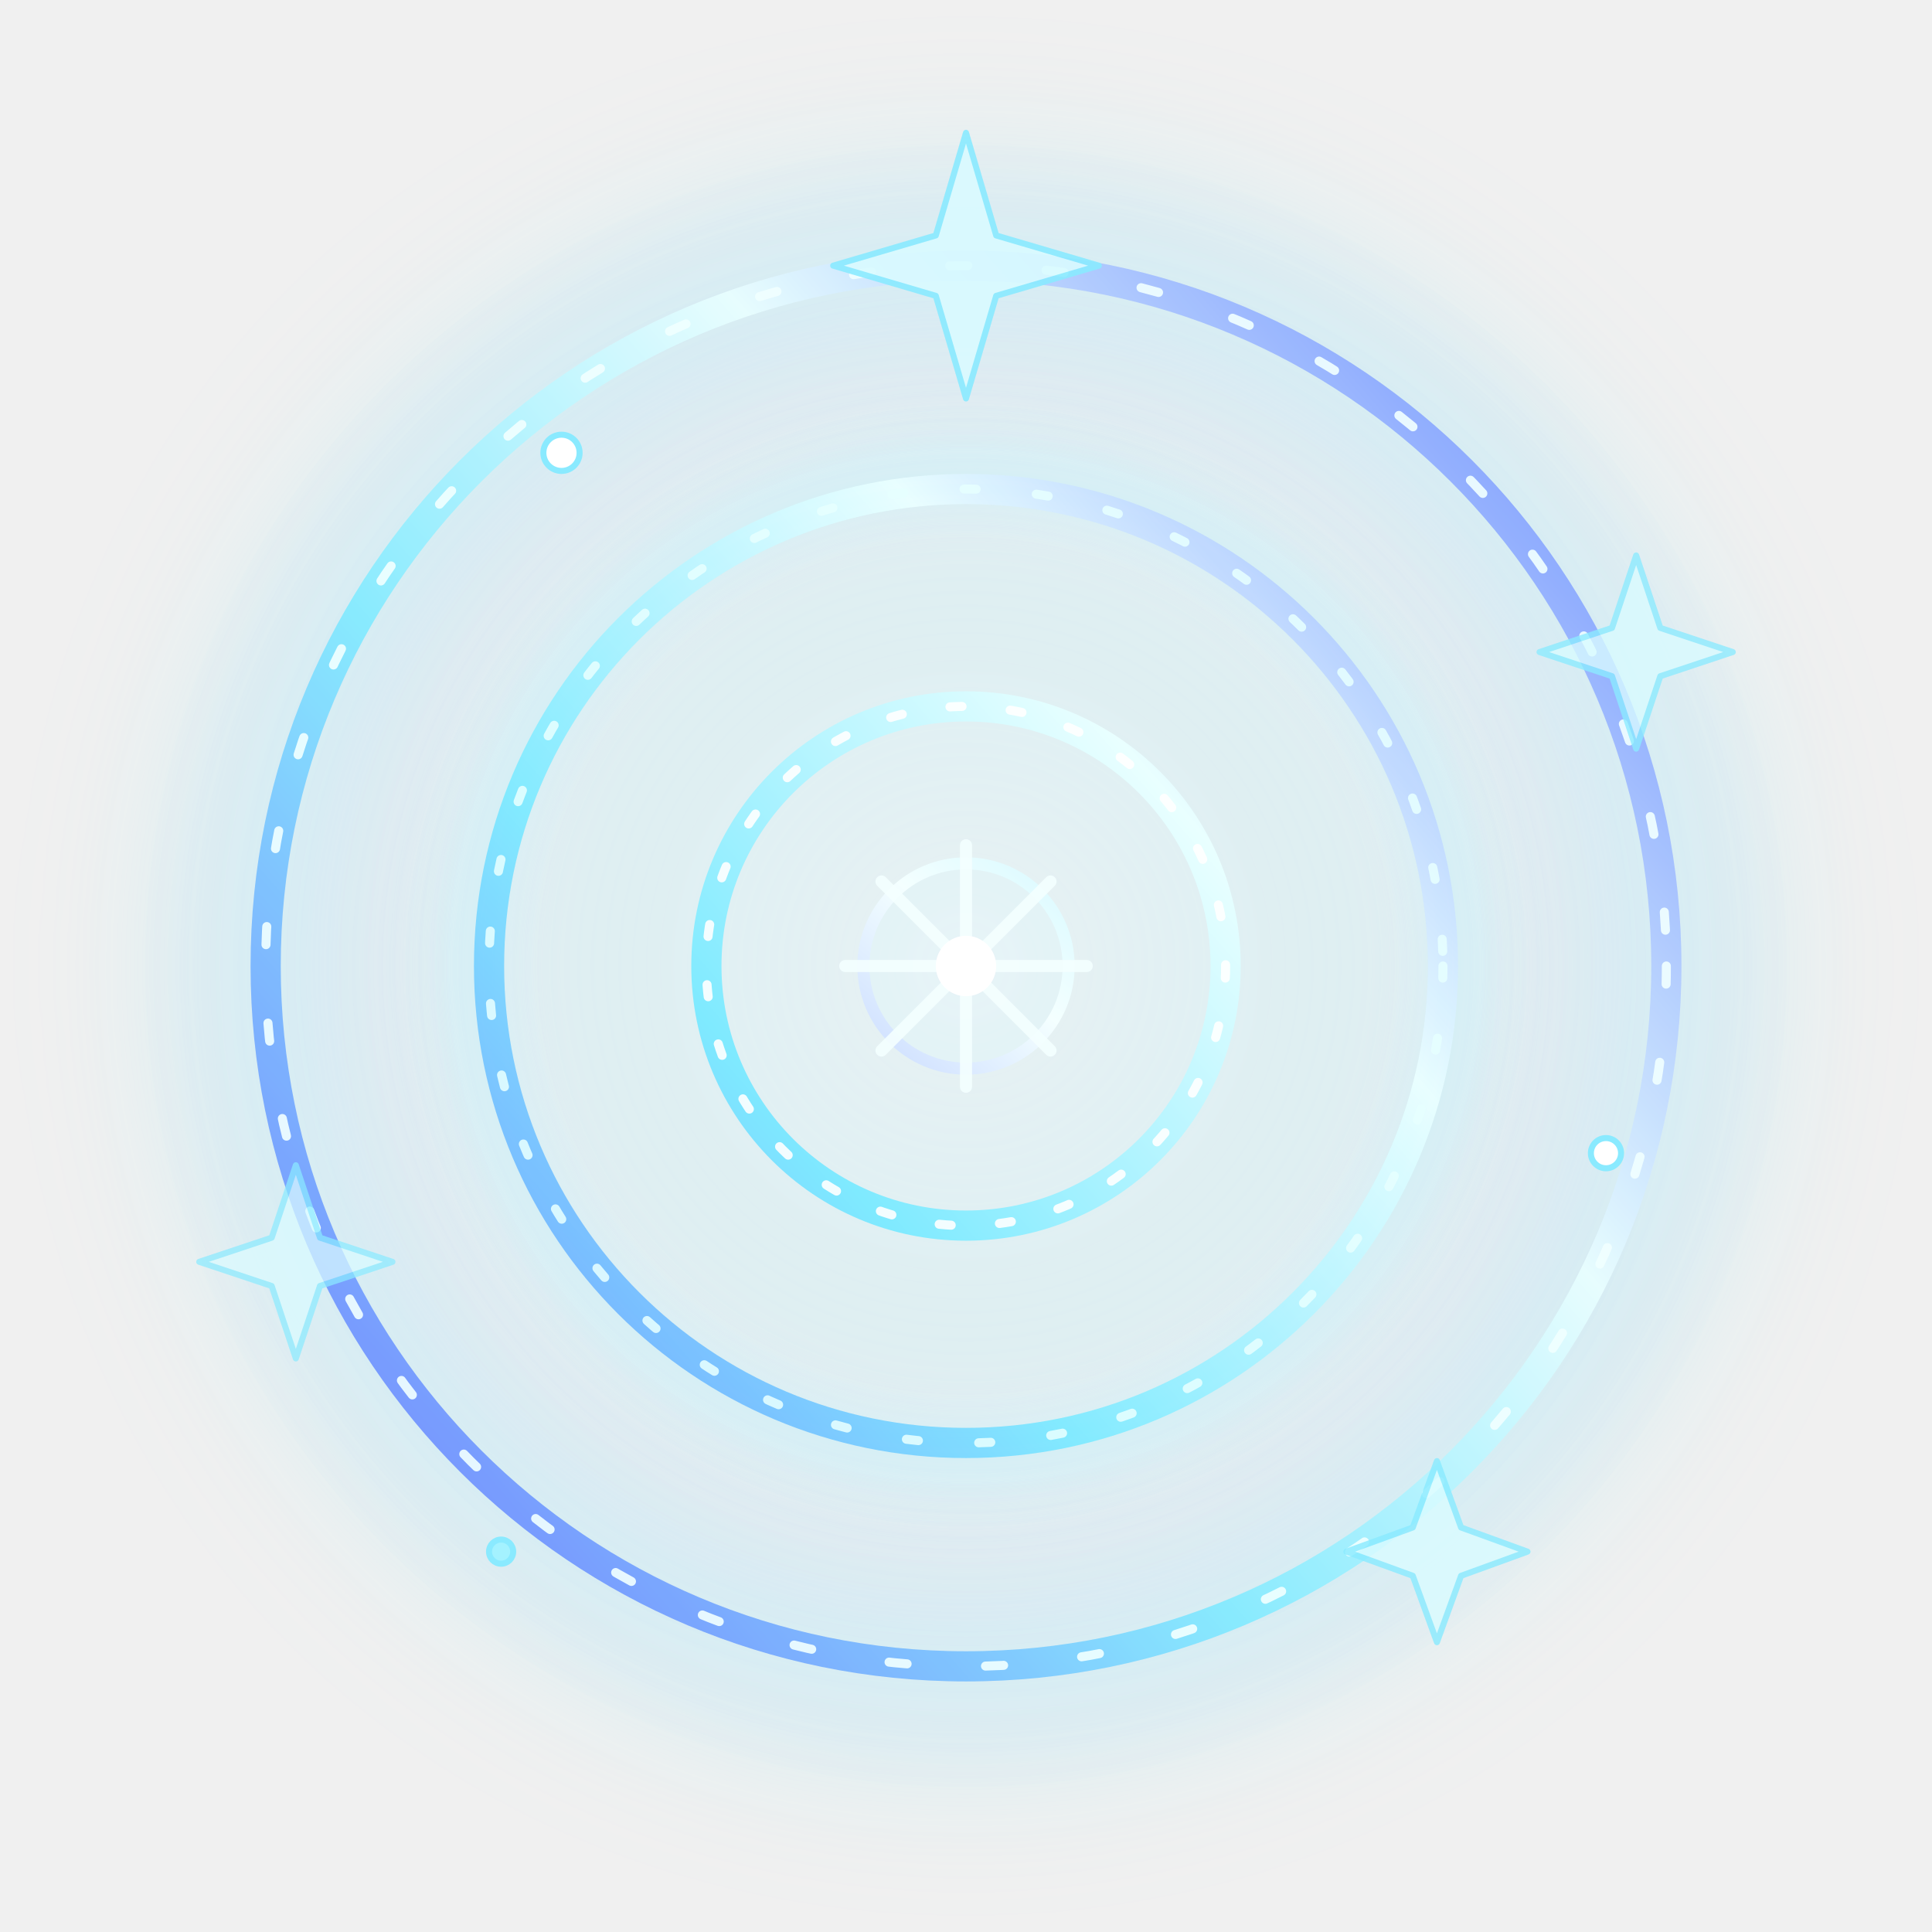
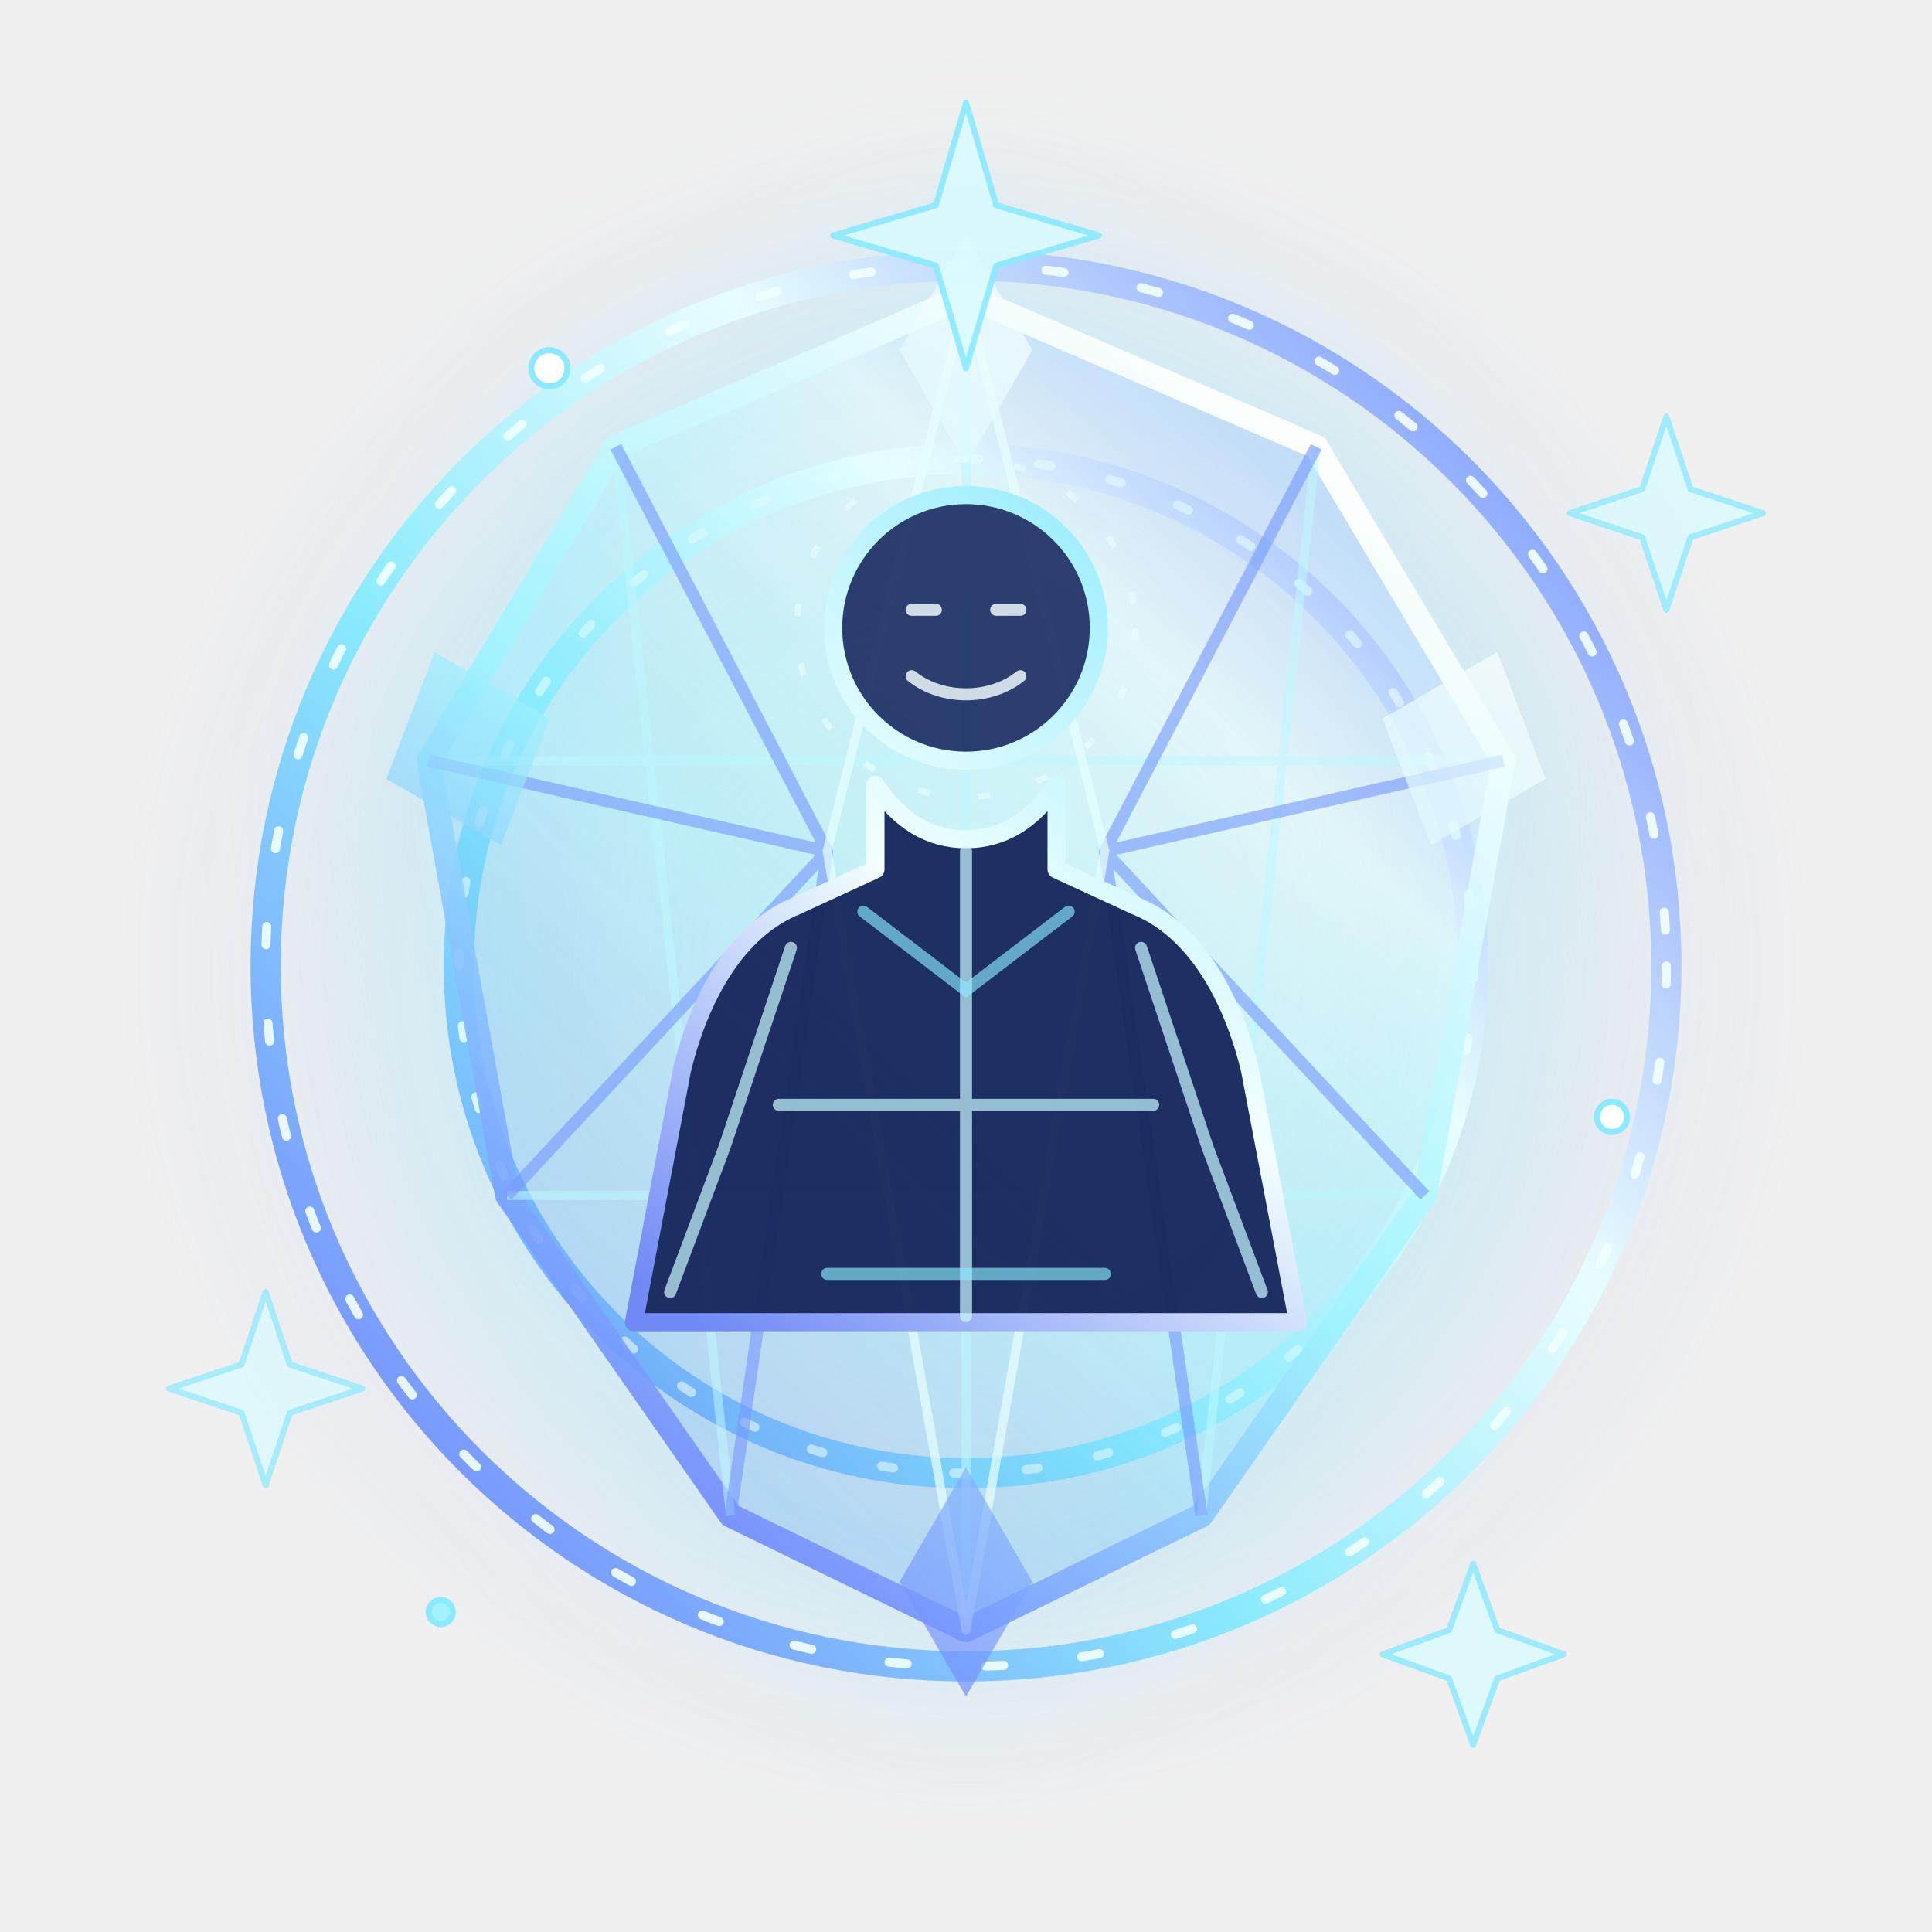
<svg xmlns="http://www.w3.org/2000/svg" width="320" height="320" viewBox="0 0 320 320" fill="none">
  <defs>
    <radialGradient id="freeze-aura" cx="0" cy="0" r="1" gradientTransform="translate(160 160) rotate(90) scale(142)" gradientUnits="userSpaceOnUse">
-       <stop stop-color="#DDFBFF" stop-opacity="0.25" />
-       <stop offset="0.45" stop-color="#75E8FF" stop-opacity="0.14" />
+       <stop stop-color="#DDFBFF" stop-opacity="0.28" />
+       <stop offset="0.45" stop-color="#75E8FF" stop-opacity="0.16" />
      <stop offset="1" stop-color="#6682FF" stop-opacity="0" />
    </radialGradient>
    <linearGradient id="freeze-ring" x1="65" y1="242" x2="258" y2="73" gradientUnits="userSpaceOnUse">
      <stop stop-color="#6C89FF" />
      <stop offset="0.34" stop-color="#7FEAFF" />
      <stop offset="0.66" stop-color="#E9FFFF" />
      <stop offset="1" stop-color="#7796FF" />
    </linearGradient>
-     <linearGradient id="freeze-core" x1="114" y1="217" x2="215" y2="103" gradientUnits="userSpaceOnUse">
-       <stop stop-color="#7E9BFF" />
+     <linearGradient id="freeze-shell" x1="74" y1="246" x2="246" y2="65" gradientUnits="userSpaceOnUse">
+       <stop stop-color="#556BDE" stop-opacity="0.25" />
+       <stop offset="0.42" stop-color="#78E8FF" stop-opacity="0.34" />
+       <stop offset="0.72" stop-color="#EBFFFF" stop-opacity="0.5" />
+       <stop offset="1" stop-color="#718CFF" stop-opacity="0.25" />
+     </linearGradient>
+     <linearGradient id="freeze-shell-highlight" x1="100" y1="238" x2="222" y2="82" gradientUnits="userSpaceOnUse">
+       <stop stop-color="#718BFF" />
+       <stop offset="0.45" stop-color="#9DF3FF" />
+       <stop offset="1" stop-color="#FFFFFF" />
+     </linearGradient>
+     <linearGradient id="freeze-core" x1="115" y1="219" x2="209" y2="91" gradientUnits="userSpaceOnUse">
+       <stop stop-color="#7189F5" />
      <stop offset="0.5" stop-color="#F4FFFF" />
      <stop offset="1" stop-color="#8DEBFF" />
    </linearGradient>
    <filter id="freeze-soft-glow" x="-45%" y="-45%" width="190%" height="190%" color-interpolation-filters="sRGB">
      <feGaussianBlur stdDeviation="14" />
    </filter>
    <filter id="freeze-tight-glow" x="-30%" y="-30%" width="160%" height="160%" color-interpolation-filters="sRGB">
      <feGaussianBlur stdDeviation="4" />
    </filter>
  </defs>
  <g id="freeze-glow" aria-hidden="true">
-     <circle cx="160" cy="160" r="136" fill="url(#freeze-aura)" />
-     <circle cx="160" cy="160" r="118" stroke="#73E9FF" stroke-width="18" opacity="0.32" filter="url(#freeze-soft-glow)" />
-     <circle cx="160" cy="160" r="82" stroke="#B7F7FF" stroke-width="12" opacity="0.28" filter="url(#freeze-tight-glow)" />
+     <circle cx="160" cy="160" r="140" fill="url(#freeze-aura)" />
+     <path d="M160 47L218 74L249 126L236 198L199 251L160 270L121 251L84 198L71 126L102 74L160 47Z" stroke="#73E9FF" stroke-width="18" opacity="0.25" filter="url(#freeze-soft-glow)" />
+     <path d="M160 51L215 77L244 127L231 195L196 245L160 263L124 245L89 195L76 127L105 77L160 51Z" stroke="#B7F7FF" stroke-width="6" opacity="0.3" filter="url(#freeze-tight-glow)" />
  </g>
  <g id="freeze-outer-ring" stroke="url(#freeze-ring)" stroke-linecap="round">
    <circle cx="160" cy="160" r="116" stroke-width="5" opacity="0.9" />
    <circle cx="160" cy="160" r="116" stroke="#F0FFFF" stroke-width="1.5" stroke-dasharray="3 13" opacity="0.92" />
  </g>
-   <g id="freeze-middle-ring" stroke="url(#freeze-ring)" stroke-linecap="round">
-     <circle cx="160" cy="160" r="79" stroke-width="5" opacity="0.96" />
-     <circle cx="160" cy="160" r="79" stroke="#E6FFFF" stroke-width="1.5" stroke-dasharray="2 10" opacity="0.88" />
+   <g id="freeze-inner-ring" stroke="url(#freeze-ring)" stroke-linecap="round">
+     <circle cx="160" cy="160" r="84" stroke-width="5" opacity="0.96" />
+     <circle cx="160" cy="160" r="84" stroke="#E6FFFF" stroke-width="1.5" stroke-dasharray="2 10" opacity="0.88" />
  </g>
-   <g id="freeze-inner-ring" stroke="url(#freeze-ring)" stroke-linecap="round">
-     <circle cx="160" cy="160" r="43" stroke-width="5" opacity="1" />
-     <circle cx="160" cy="160" r="43" stroke="#FFFFFF" stroke-width="1.5" stroke-dasharray="2 8" opacity="0.9" />
+   <g id="freeze-ice-shell" stroke-linejoin="round">
+     <path d="M160 49L218 74L249 126L236 198L199 251L160 270L121 251L84 198L71 126L102 74L160 49Z" fill="url(#freeze-shell)" stroke="url(#freeze-shell-highlight)" stroke-width="4" opacity="0.92" />
+     <path d="M160 49V270M102 74L121 251M218 74L199 251M71 126H249M84 198H236" stroke="#BDF7FF" stroke-width="1.5" opacity="0.55" />
+     <path d="M102 74L137 141L121 251M218 74L183 141L199 251M71 126L137 141L84 198M249 126L183 141L236 198" stroke="#7899FF" stroke-width="2" opacity="0.62" />
+     <path d="M160 49L137 141L160 270L183 141L160 49Z" fill="#A9F4FF" fill-opacity="0.08" stroke="#E5FFFF" stroke-width="1.5" opacity="0.72" />
+     <path d="M160 39L171 58L160 77L149 58L160 39ZM72 108L91 119L83 140L64 129L72 108ZM248 108L256 129L237 140L229 119L248 108ZM160 243L171 262L160 281L149 262L160 243Z" fill="url(#freeze-shell-highlight)" opacity="0.7" />
  </g>
  <g id="freeze-core">
-     <circle cx="160" cy="160" r="17" fill="#DDFBFF" fill-opacity="0.25" stroke="url(#freeze-core)" stroke-width="2" />
-     <path d="M160 140V180M140 160H180M146 146L174 174M174 146L146 174" stroke="#F4FFFF" stroke-width="2" stroke-linecap="round" opacity="0.9" />
-     <circle cx="160" cy="160" r="5" fill="#FFFFFF" />
+     <circle cx="160" cy="104" r="22" fill="#15265D" fill-opacity="0.88" stroke="url(#freeze-core)" stroke-width="3" />
+     <path d="M145 130V144L132 150C122 154 116 165 113 177L105 219H215L207 177C204 165 198 154 188 150L175 144V130C171 136 166 139 160 139C154 139 149 136 145 130Z" fill="#14245A" fill-opacity="0.94" stroke="url(#freeze-core)" stroke-width="3" stroke-linejoin="round" />
+     <path d="M131 157L120 190L111 214M189 157L200 190L209 214M160 141V218M129 183H191" stroke="#C9FAFF" stroke-width="2" stroke-linecap="round" opacity="0.7" />
+     <path d="M151 101H155M165 101H169M151 112C156 116 164 116 169 112" stroke="#F4FFFF" stroke-width="2" stroke-linecap="round" opacity="0.82" />
+     <path d="M143 151L160 164L177 151M137 211H183" stroke="#8BEAFF" stroke-width="2" stroke-linecap="round" opacity="0.65" />
+     <circle cx="160" cy="104" r="28" stroke="#E8FFFF" stroke-width="1" stroke-dasharray="2 8" opacity="0.62" />
  </g>
  <g id="freeze-shards" fill="#D9FBFF" stroke="#8AEAFF" stroke-linejoin="round">
-     <path d="M160 22L165 39L182 44L165 49L160 66L155 49L138 44L155 39L160 22Z" opacity="0.9" />
-     <path d="M271 92L275 104L287 108L275 112L271 124L267 112L255 108L267 104L271 92Z" opacity="0.78" />
-     <path d="M49 193L53 205L65 209L53 213L49 225L45 213L33 209L45 205L49 193Z" opacity="0.72" />
-     <path d="M238 242L242 253L253 257L242 261L238 272L234 261L223 257L234 253L238 242Z" opacity="0.82" />
-     <circle cx="93" cy="75" r="3" fill="#FFFFFF" />
-     <circle cx="266" cy="191" r="2.5" fill="#FFFFFF" />
-     <circle cx="83" cy="257" r="2" fill="#A4F2FF" />
+     <path d="M160 17L165 34L182 39L165 44L160 61L155 44L138 39L155 34L160 17Z" opacity="0.9" />
+     <path d="M276 69L280 81L292 85L280 89L276 101L272 89L260 85L272 81L276 69Z" opacity="0.78" />
+     <path d="M44 214L48 226L60 230L48 234L44 246L40 234L28 230L40 226L44 214Z" opacity="0.72" />
+     <path d="M244 259L248 270L259 274L248 278L244 289L240 278L229 274L240 270L244 259Z" opacity="0.82" />
+     <circle cx="91" cy="61" r="3" fill="#FFFFFF" />
+     <circle cx="267" cy="185" r="2.5" fill="#FFFFFF" />
+     <circle cx="73" cy="267" r="2" fill="#A4F2FF" />
  </g>
</svg>
